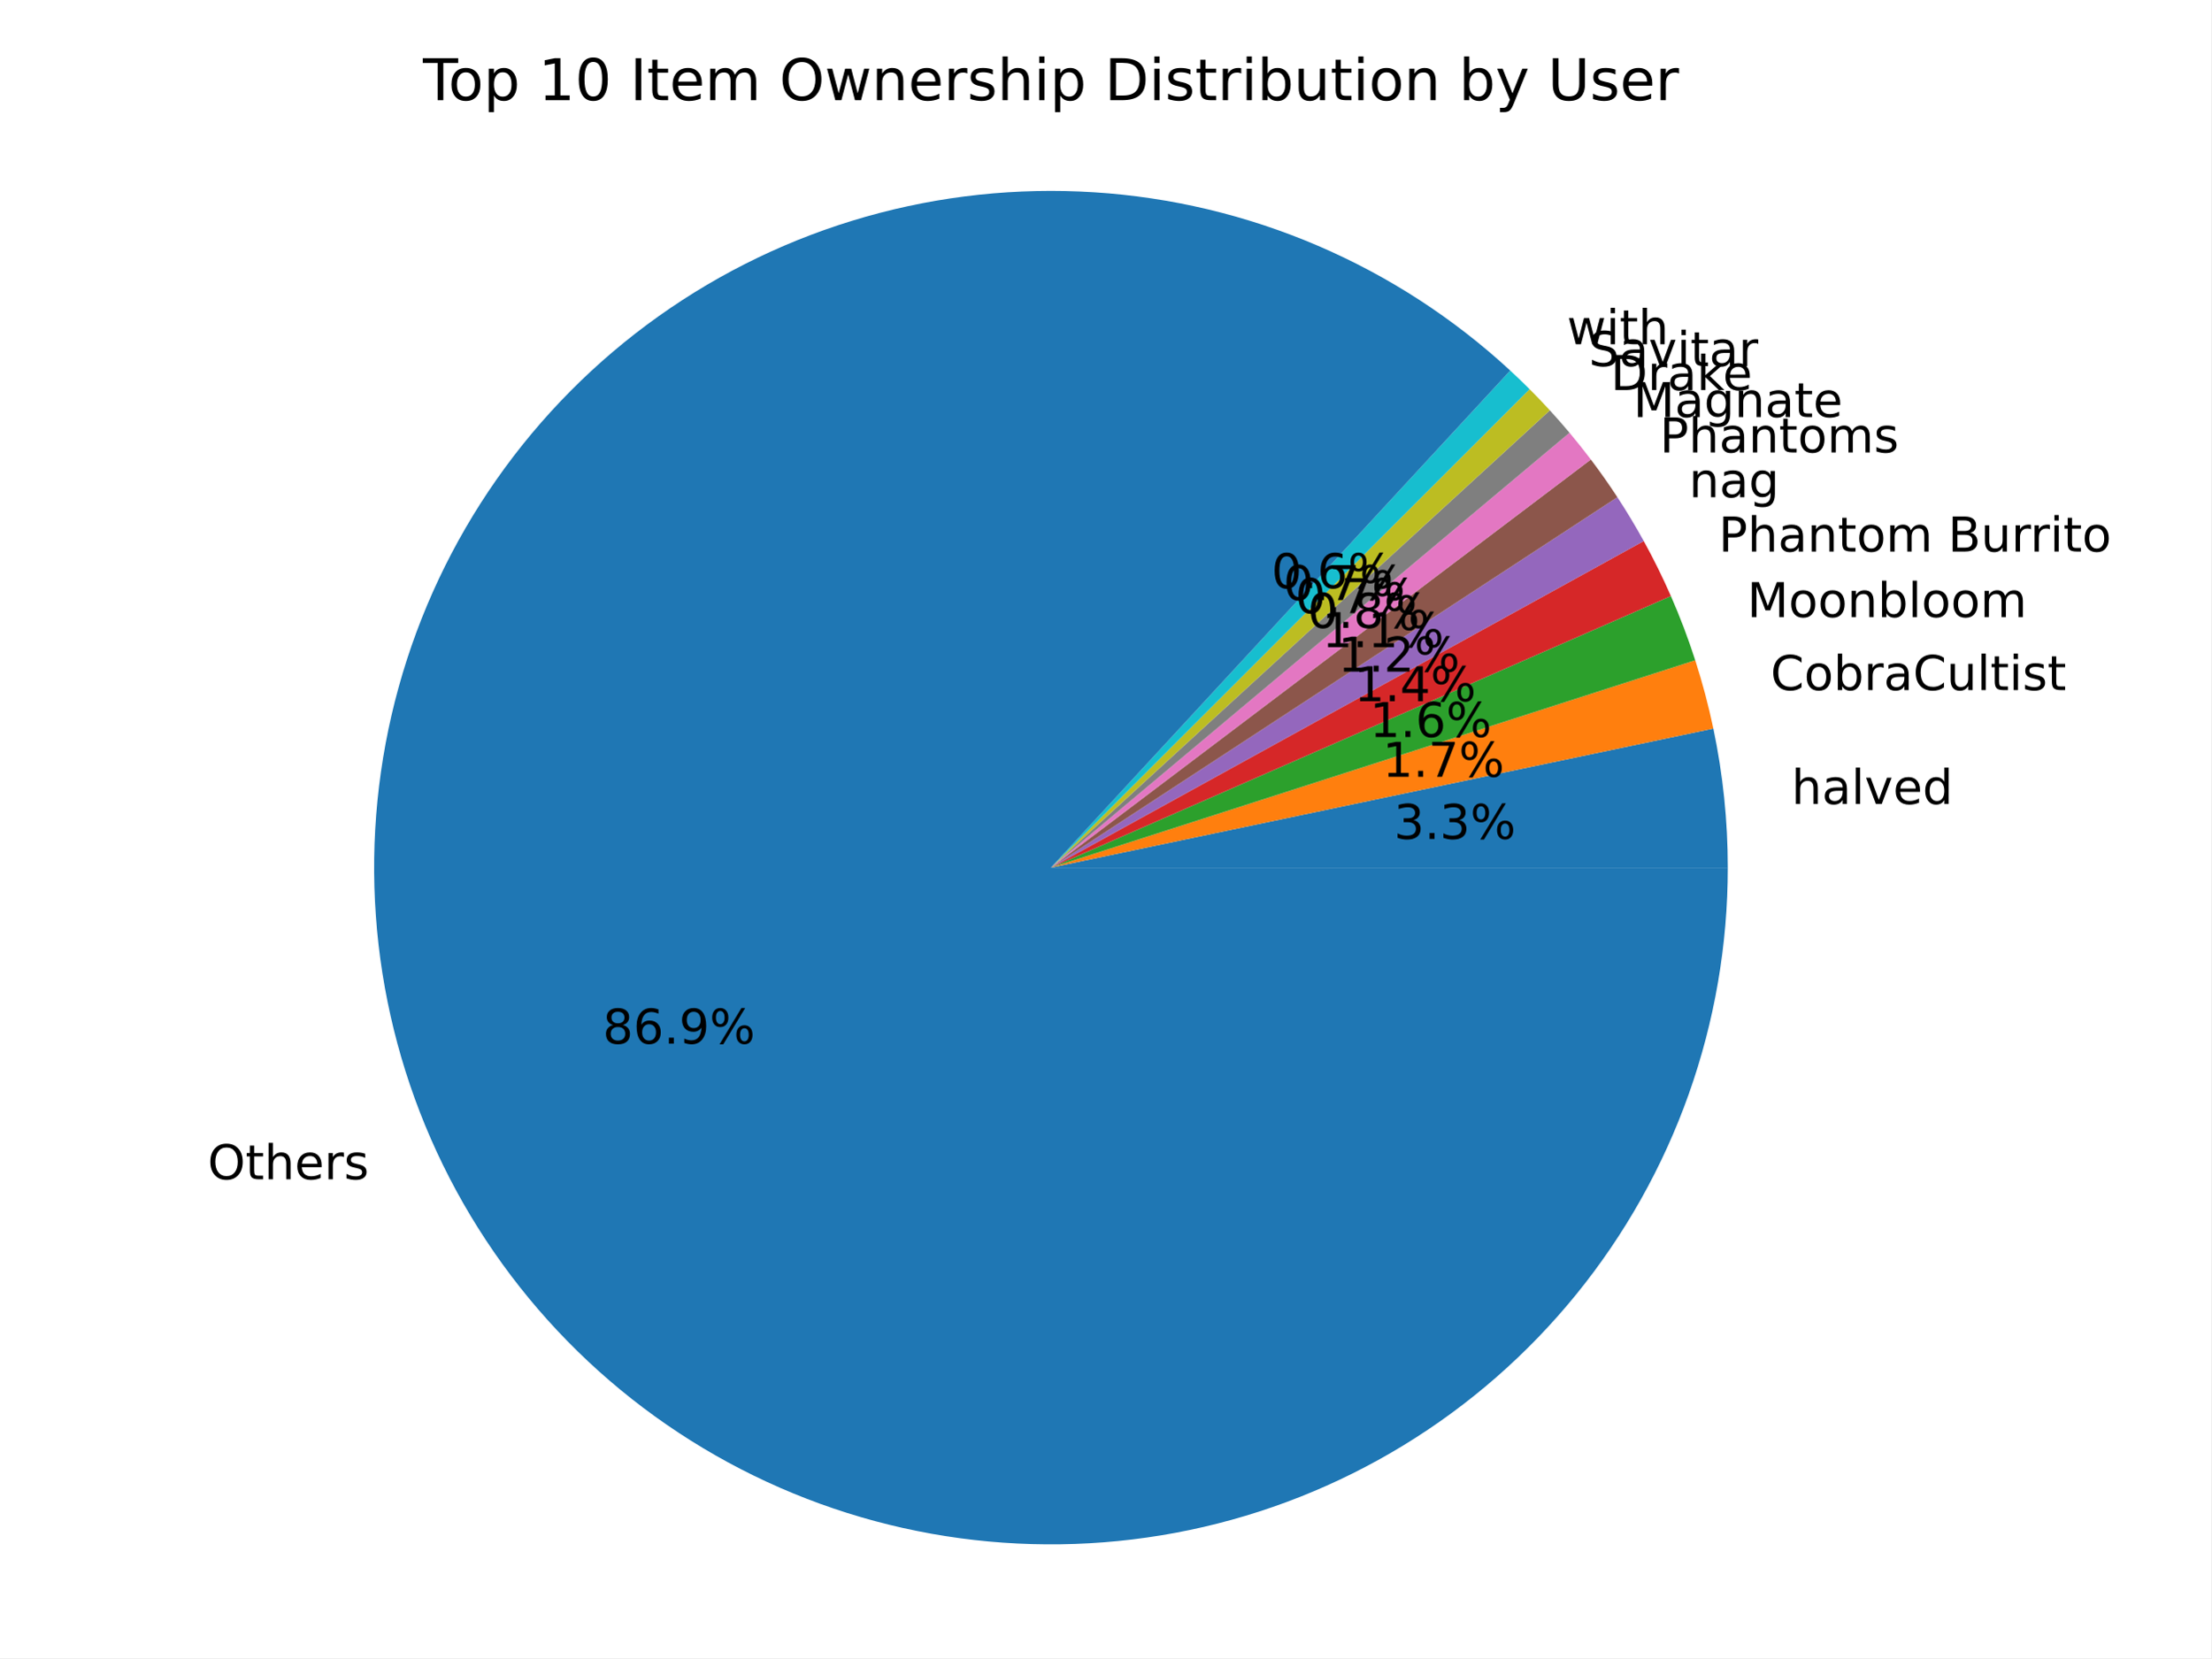
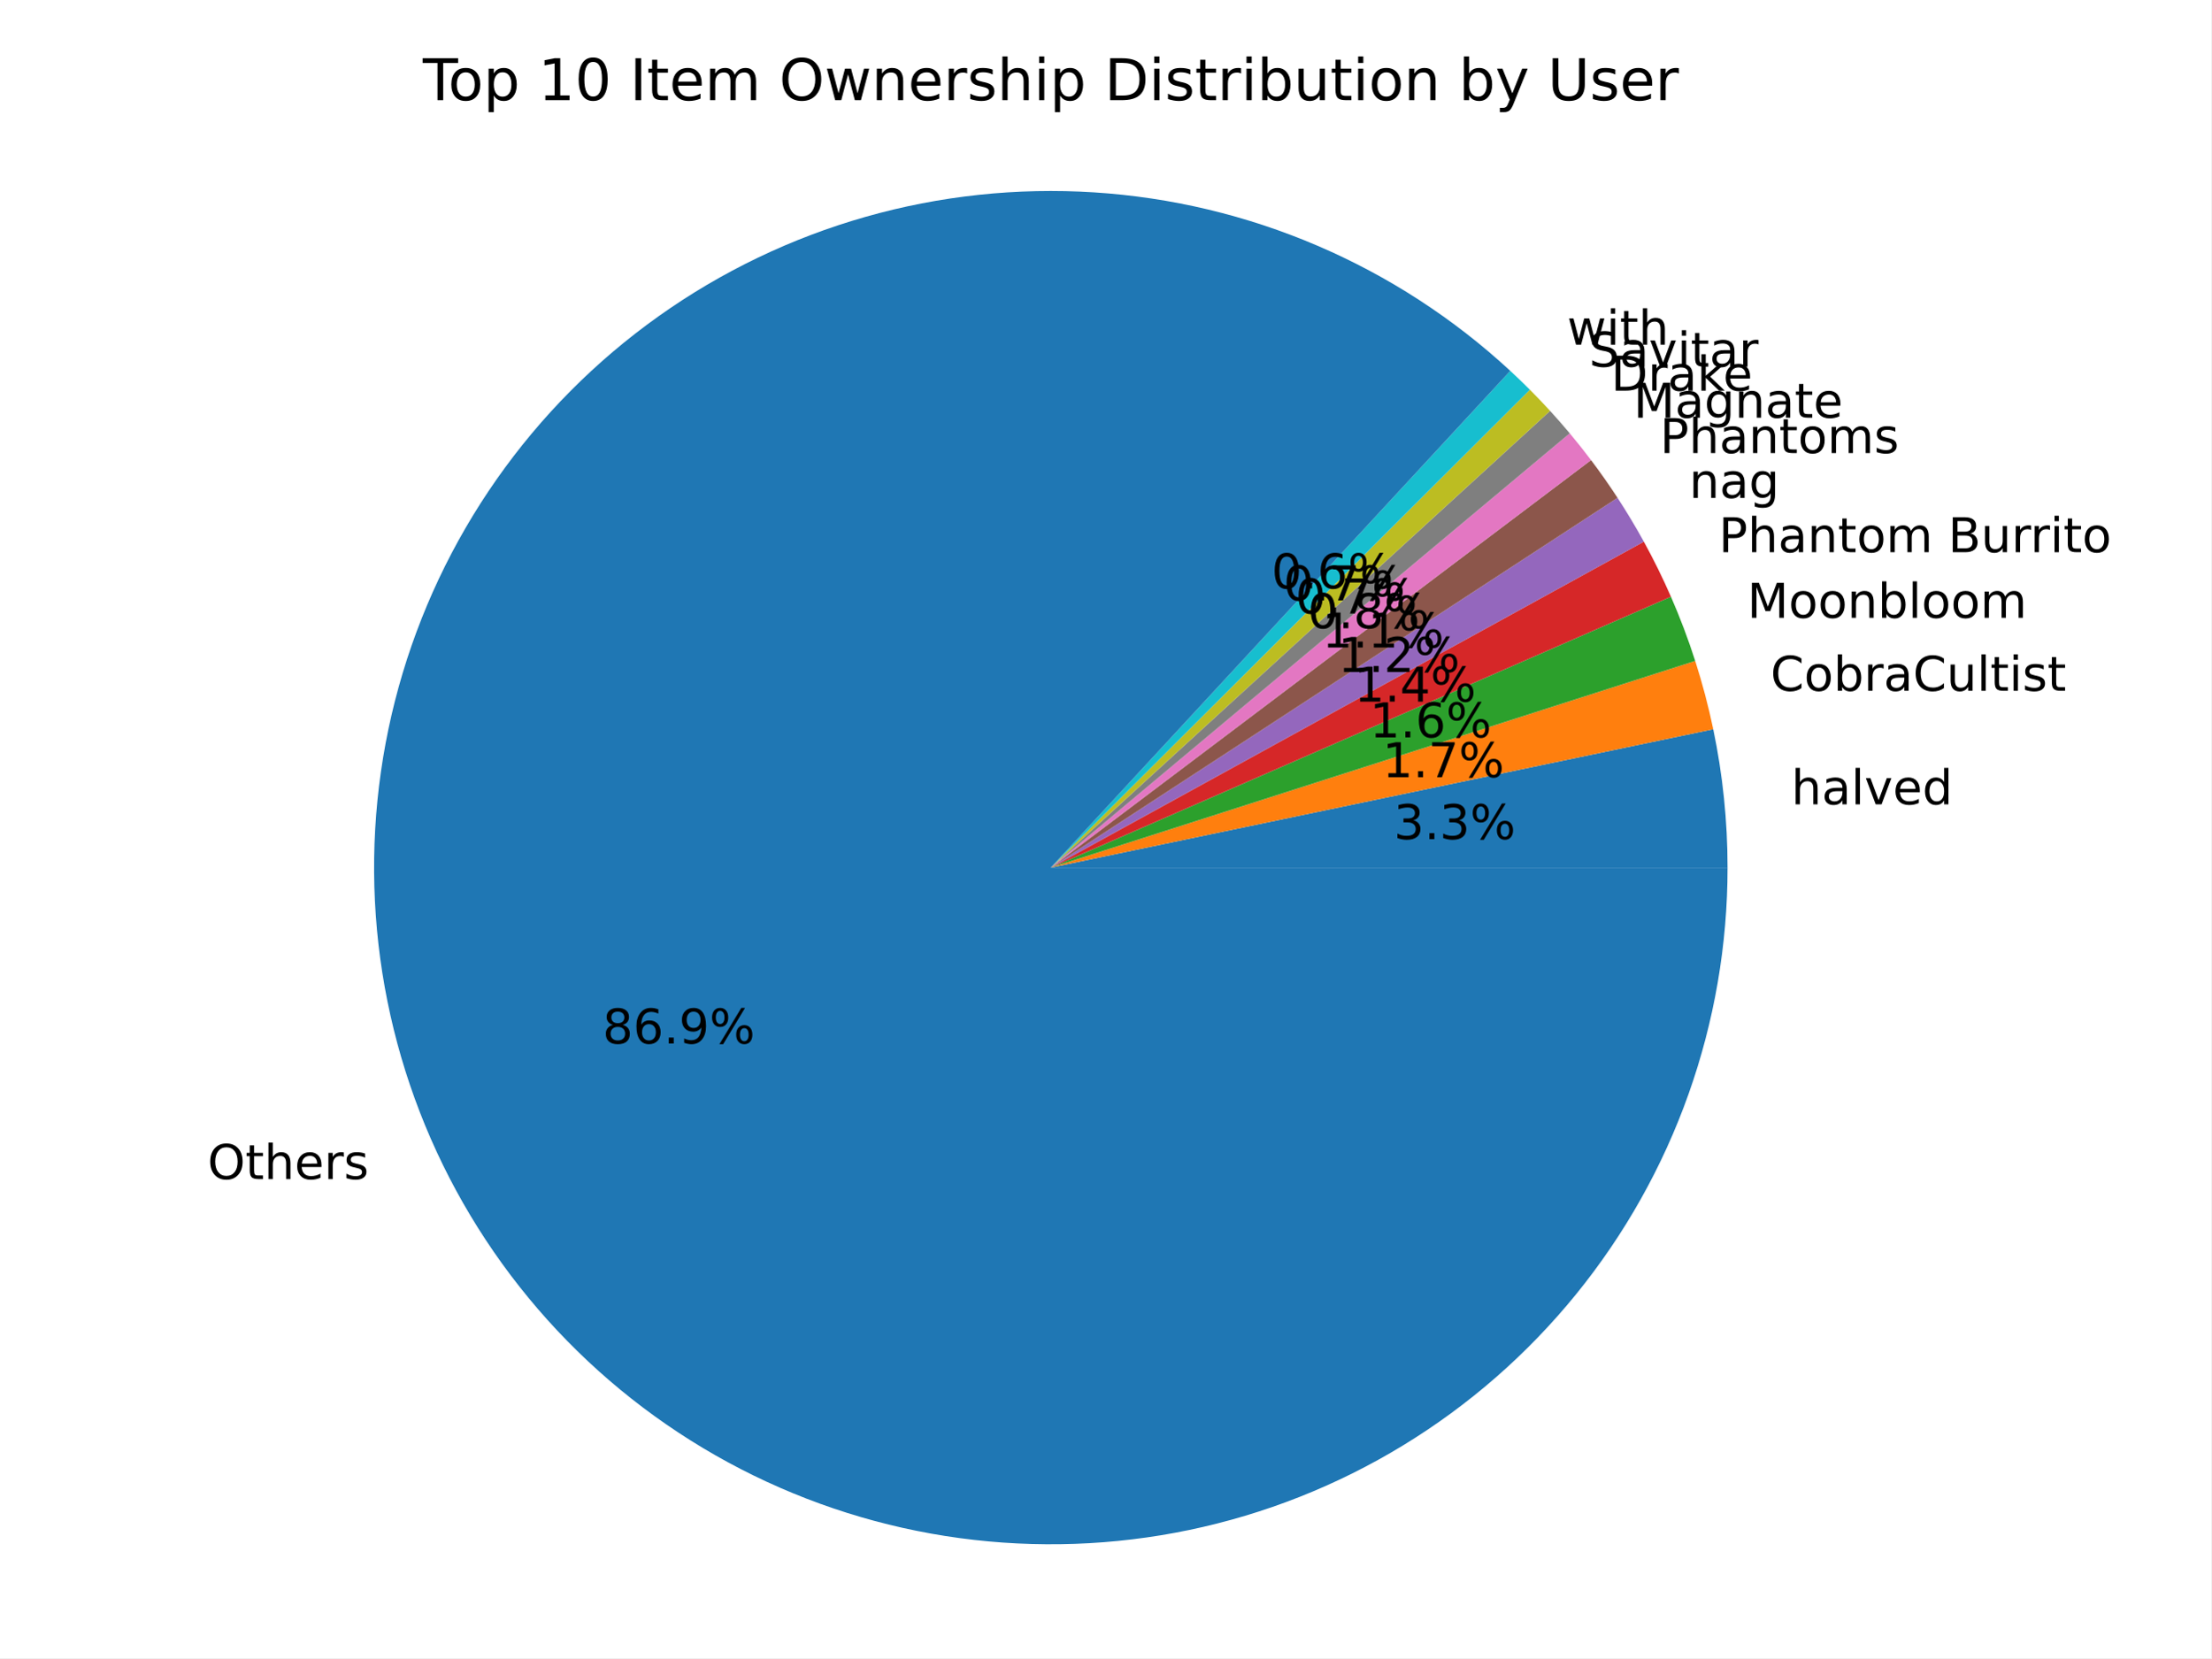
<svg xmlns="http://www.w3.org/2000/svg" xmlns:xlink="http://www.w3.org/1999/xlink" width="460.8pt" height="345.6pt" viewBox="0 0 460.8 345.6" version="1.1">
  <defs>
    <style type="text/css">*{stroke-linejoin: round; stroke-linecap: butt}</style>
  </defs>
  <g id="figure_1">
    <g id="patch_1">
      <path d="M 0 345.6  L 460.8 345.6  L 460.8 0  L 0 0  z " style="fill: #ffffff" />
    </g>
    <g id="axes_1">
      <g id="patch_2">
-         <path d="M 360.077 180.84  C 360.077 175.973 359.826 171.11 359.323 166.269  C 358.82 161.428 358.067 156.617 357.067 151.854  L 219.023 180.84  z " style="fill: #1f77b4" />
+         <path d="M 360.029 180.84  C 360.029 175.997 359.78 171.157 359.282 166.34  C 358.784 161.522 358.038 156.734 357.047 151.993  L 218.994 180.84  z " style="fill: #1f77b4" />
      </g>
      <g id="patch_3">
-         <path d="M 357.067 151.854  C 356.562 149.45 355.995 147.06 355.365 144.686  C 354.736 142.312 354.045 139.955 353.292 137.617  L 219.023 180.84  z " style="fill: #ff7f0e" />
+         <path d="M 357.047 151.993  C 356.545 149.589 355.98 147.199 355.353 144.825  C 354.726 142.451 354.037 140.093 353.287 137.755  L 218.994 180.84  z " style="fill: #ff7f0e" />
      </g>
      <g id="patch_4">
-         <path d="M 353.292 137.617  C 352.561 135.345 351.772 133.092 350.926 130.86  C 350.08 128.628 349.178 126.418 348.22 124.232  L 219.023 180.84  z " style="fill: #2ca02c" />
+         <path d="M 353.287 137.755  C 352.558 135.482 351.771 133.229 350.928 130.996  C 350.084 128.764 349.184 126.553 348.229 124.366  L 218.994 180.84  z " style="fill: #2ca02c" />
      </g>
      <g id="patch_5">
-         <path d="M 348.22 124.232  C 347.364 122.278 346.464 120.344 345.52 118.431  C 344.576 116.518 343.589 114.626 342.559 112.758  L 219.023 180.84  z " style="fill: #d62728" />
+         <path d="M 348.229 124.366  C 347.375 122.412 346.476 120.477 345.535 118.563  C 344.593 116.65 343.608 114.758 342.58 112.889  L 218.994 180.84  z " style="fill: #d62728" />
      </g>
      <g id="patch_6">
-         <path d="M 342.559 112.758  C 341.702 111.203 340.816 109.664 339.901 108.142  C 338.986 106.621 338.042 105.116 337.07 103.63  L 219.023 180.84  z " style="fill: #9467bd" />
+         <path d="M 342.58 112.889  C 341.725 111.333 340.84 109.793 339.926 108.271  C 339.013 106.749 338.071 105.244 337.1 103.757  L 218.994 180.84  z " style="fill: #9467bd" />
      </g>
      <g id="patch_7">
-         <path d="M 337.07 103.63  C 336.192 102.289 335.292 100.963 334.37 99.652  C 333.447 98.342 332.503 97.047 331.536 95.768  L 219.023 180.84  z " style="fill: #8c564b" />
+         <path d="M 337.1 103.757  C 336.224 102.415 335.326 101.088 334.405 99.777  C 333.484 98.465 332.54 97.17 331.575 95.891  L 218.994 180.84  z " style="fill: #8c564b" />
      </g>
      <g id="patch_8">
-         <path d="M 331.536 95.768  C 330.82 94.821 330.092 93.883 329.352 92.954  C 328.612 92.025 327.86 91.105 327.097 90.196  L 219.023 180.84  z " style="fill: #e377c2" />
+         <path d="M 331.575 95.891  C 330.86 94.943 330.133 94.004 329.394 93.074  C 328.655 92.145 327.904 91.225 327.142 90.314  L 218.994 180.84  z " style="fill: #e377c2" />
      </g>
      <g id="patch_9">
-         <path d="M 327.097 90.196  C 326.43 89.4 325.754 88.613 325.07 87.833  C 324.386 87.052 323.693 86.28 322.992 85.515  L 219.023 180.84  z " style="fill: #7f7f7f" />
+         <path d="M 327.142 90.314  C 326.476 89.519 325.801 88.73 325.118 87.95  C 324.434 87.169 323.742 86.396 323.042 85.63  L 218.994 180.84  z " style="fill: #7f7f7f" />
      </g>
      <g id="patch_10">
-         <path d="M 322.992 85.515  C 322.306 84.767 321.612 84.027 320.911 83.294  C 320.209 82.561 319.499 81.835 318.782 81.118  L 219.023 180.84  z " style="fill: #bcbd22" />
+         <path d="M 323.042 85.63  C 322.357 84.882 321.664 84.141 320.963 83.407  C 320.262 82.674 319.554 81.948 318.837 81.23  L 218.994 180.84  z " style="fill: #bcbd22" />
      </g>
      <g id="patch_11">
-         <path d="M 318.782 81.118  C 318.122 80.457 317.455 79.803 316.782 79.156  C 316.108 78.509 315.429 77.868 314.743 77.234  L 219.023 180.84  z " style="fill: #17becf" />
+         <path d="M 318.837 81.23  C 318.169 80.56 317.495 79.898 316.814 79.242  C 316.133 78.586 315.445 77.938 314.751 77.296  L 218.994 180.84  z " style="fill: #17becf" />
      </g>
      <g id="patch_12">
-         <path d="M 314.743 77.234  C 302.933 66.324 289.344 57.512 274.564 51.181  C 259.785 44.85 244.031 41.092 227.985 40.071  C 211.938 39.049 195.835 40.779 180.372 45.184  C 164.909 49.59 150.312 56.608 137.214 65.933  C 124.116 75.258 112.708 86.755 103.485 99.925  C 94.262 113.095 87.358 127.745 83.072 143.242  C 78.786 158.739 77.182 174.855 78.327 190.893  C 79.473 206.931 83.353 222.655 89.798 237.385  C 96.244 252.115 105.161 265.635 116.163 277.36  C 127.165 289.085 140.092 298.843 154.382 306.211  C 168.673 313.579 184.119 318.45 200.052 320.613  C 215.984 322.775 232.17 322.198 247.908 318.905  C 263.646 315.613 278.705 309.653 292.435 301.285  C 306.164 292.917 318.362 282.263 328.501 269.784  C 338.639 257.305 346.57 243.183 351.949 228.031  C 357.328 212.879 360.077 196.919 360.077 180.84  L 219.023 180.84  z " style="fill: #1f77b4" />
+         <path d="M 314.751 77.296  C 302.947 66.38 289.363 57.562 274.587 51.224  C 259.811 44.887 244.06 41.122 228.015 40.094  C 211.97 39.066 195.867 40.788 180.403 45.188  C 164.938 49.587 150.34 56.599 137.239 65.919  C 124.138 75.239 112.727 86.731 103.499 99.897  C 94.272 113.063 87.364 127.711 83.073 143.206  C 78.783 158.701 77.174 174.815 78.315 190.853  C 79.457 206.89 83.332 222.615 89.774 237.346  C 96.215 252.076 105.129 265.598 116.128 277.325  C 127.127 289.051 140.051 298.811 154.339 306.182  C 168.628 313.552 184.073 318.426 200.004 320.591  C 215.936 322.755 232.12 322.18 247.858 318.89  C 263.595 315.599 278.655 309.642 292.384 301.275  C 306.114 292.909 318.312 282.256 328.451 269.778  C 338.59 257.3 346.521 243.18 351.9 228.029  C 357.28 212.878 360.029 196.918 360.029 180.84  L 218.994 180.84  z " style="fill: #1f77b4" />
      </g>
      <g id="matplotlib.axis_1" />
      <g id="matplotlib.axis_2" />
      <g id="text_1">
-         <g transform="translate(373.3528 167.5712) scale(0.1 -0.1)">
+         <g transform="translate(373.3105 167.6491) scale(0.1 -0.1)">
          <defs>
            <path id="DejaVuSans-68" d="M 3513 2113  L 3513 0  L 2938 0  L 2938 2094  Q 2938 2591 2744 2837  Q 2550 3084 2163 3084  Q 1697 3084 1428 2787  Q 1159 2491 1159 1978  L 1159 0  L 581 0  L 581 4863  L 1159 4863  L 1159 2956  Q 1366 3272 1645 3428  Q 1925 3584 2291 3584  Q 2894 3584 3203 3211  Q 3513 2838 3513 2113  z " transform="scale(0.015625)" />
            <path id="DejaVuSans-61" d="M 2194 1759  Q 1497 1759 1228 1600  Q 959 1441 959 1056  Q 959 750 1161 570  Q 1363 391 1709 391  Q 2188 391 2477 730  Q 2766 1069 2766 1631  L 2766 1759  L 2194 1759  z M 3341 1997  L 3341 0  L 2766 0  L 2766 531  Q 2569 213 2275 61  Q 1981 -91 1556 -91  Q 1019 -91 701 211  Q 384 513 384 1019  Q 384 1609 779 1909  Q 1175 2209 1959 2209  L 2766 2209  L 2766 2266  Q 2766 2663 2505 2880  Q 2244 3097 1772 3097  Q 1472 3097 1187 3025  Q 903 2953 641 2809  L 641 3341  Q 956 3463 1253 3523  Q 1550 3584 1831 3584  Q 2591 3584 2966 3190  Q 3341 2797 3341 1997  z " transform="scale(0.015625)" />
            <path id="DejaVuSans-6c" d="M 603 4863  L 1178 4863  L 1178 0  L 603 0  L 603 4863  z " transform="scale(0.015625)" />
            <path id="DejaVuSans-76" d="M 191 3500  L 800 3500  L 1894 563  L 2988 3500  L 3597 3500  L 2284 0  L 1503 0  L 191 3500  z " transform="scale(0.015625)" />
            <path id="DejaVuSans-65" d="M 3597 1894  L 3597 1613  L 953 1613  Q 991 1019 1311 708  Q 1631 397 2203 397  Q 2534 397 2845 478  Q 3156 559 3463 722  L 3463 178  Q 3153 47 2828 -22  Q 2503 -91 2169 -91  Q 1331 -91 842 396  Q 353 884 353 1716  Q 353 2575 817 3079  Q 1281 3584 2069 3584  Q 2775 3584 3186 3129  Q 3597 2675 3597 1894  z M 3022 2063  Q 3016 2534 2758 2815  Q 2500 3097 2075 3097  Q 1594 3097 1305 2825  Q 1016 2553 972 2059  L 3022 2063  z " transform="scale(0.015625)" />
            <path id="DejaVuSans-64" d="M 2906 2969  L 2906 4863  L 3481 4863  L 3481 0  L 2906 0  L 2906 525  Q 2725 213 2448 61  Q 2172 -91 1784 -91  Q 1150 -91 751 415  Q 353 922 353 1747  Q 353 2572 751 3078  Q 1150 3584 1784 3584  Q 2172 3584 2448 3432  Q 2725 3281 2906 2969  z M 947 1747  Q 947 1113 1208 752  Q 1469 391 1925 391  Q 2381 391 2643 752  Q 2906 1113 2906 1747  Q 2906 2381 2643 2742  Q 2381 3103 1925 3103  Q 1469 3103 1208 2742  Q 947 2381 947 1747  z " transform="scale(0.015625)" />
          </defs>
          <use xlink:href="#DejaVuSans-68" />
          <use xlink:href="#DejaVuSans-61" x="63.379" />
          <use xlink:href="#DejaVuSans-6c" x="124.658" />
          <use xlink:href="#DejaVuSans-76" x="152.441" />
          <use xlink:href="#DejaVuSans-65" x="211.621" />
          <use xlink:href="#DejaVuSans-64" x="273.145" />
        </g>
      </g>
      <g id="text_2">
-         <g transform="translate(290.5006 174.8568) scale(0.1 -0.1)">
+         <g transform="translate(290.4644 174.8993) scale(0.1 -0.1)">
          <defs>
            <path id="DejaVuSans-33" d="M 2597 2516  Q 3050 2419 3304 2112  Q 3559 1806 3559 1356  Q 3559 666 3084 287  Q 2609 -91 1734 -91  Q 1441 -91 1130 -33  Q 819 25 488 141  L 488 750  Q 750 597 1062 519  Q 1375 441 1716 441  Q 2309 441 2620 675  Q 2931 909 2931 1356  Q 2931 1769 2642 2001  Q 2353 2234 1838 2234  L 1294 2234  L 1294 2753  L 1863 2753  Q 2328 2753 2575 2939  Q 2822 3125 2822 3475  Q 2822 3834 2567 4026  Q 2313 4219 1838 4219  Q 1578 4219 1281 4162  Q 984 4106 628 3988  L 628 4550  Q 988 4650 1302 4700  Q 1616 4750 1894 4750  Q 2613 4750 3031 4423  Q 3450 4097 3450 3541  Q 3450 3153 3228 2886  Q 3006 2619 2597 2516  z " transform="scale(0.015625)" />
            <path id="DejaVuSans-2e" d="M 684 794  L 1344 794  L 1344 0  L 684 0  L 684 794  z " transform="scale(0.015625)" />
            <path id="DejaVuSans-25" d="M 4653 2053  Q 4381 2053 4226 1822  Q 4072 1591 4072 1178  Q 4072 772 4226 539  Q 4381 306 4653 306  Q 4919 306 5073 539  Q 5228 772 5228 1178  Q 5228 1588 5073 1820  Q 4919 2053 4653 2053  z M 4653 2450  Q 5147 2450 5437 2106  Q 5728 1763 5728 1178  Q 5728 594 5436 251  Q 5144 -91 4653 -91  Q 4153 -91 3862 251  Q 3572 594 3572 1178  Q 3572 1766 3864 2108  Q 4156 2450 4653 2450  z M 1428 4353  Q 1159 4353 1004 4120  Q 850 3888 850 3481  Q 850 3069 1003 2837  Q 1156 2606 1428 2606  Q 1700 2606 1854 2837  Q 2009 3069 2009 3481  Q 2009 3884 1853 4118  Q 1697 4353 1428 4353  z M 4250 4750  L 4750 4750  L 1831 -91  L 1331 -91  L 4250 4750  z M 1428 4750  Q 1922 4750 2215 4408  Q 2509 4066 2509 3481  Q 2509 2891 2217 2550  Q 1925 2209 1428 2209  Q 931 2209 642 2551  Q 353 2894 353 3481  Q 353 4063 643 4406  Q 934 4750 1428 4750  z " transform="scale(0.015625)" />
          </defs>
          <use xlink:href="#DejaVuSans-33" />
          <use xlink:href="#DejaVuSans-2e" x="63.623" />
          <use xlink:href="#DejaVuSans-33" x="95.41" />
          <use xlink:href="#DejaVuSans-25" x="159.033" />
        </g>
      </g>
      <g id="text_3">
-         <g transform="translate(368.9997 143.8302) scale(0.1 -0.1)">
+         <g transform="translate(368.989 143.9828) scale(0.1 -0.1)">
          <defs>
            <path id="DejaVuSans-43" d="M 4122 4306  L 4122 3641  Q 3803 3938 3442 4084  Q 3081 4231 2675 4231  Q 1875 4231 1450 3742  Q 1025 3253 1025 2328  Q 1025 1406 1450 917  Q 1875 428 2675 428  Q 3081 428 3442 575  Q 3803 722 4122 1019  L 4122 359  Q 3791 134 3420 21  Q 3050 -91 2638 -91  Q 1578 -91 968 557  Q 359 1206 359 2328  Q 359 3453 968 4101  Q 1578 4750 2638 4750  Q 3056 4750 3426 4639  Q 3797 4528 4122 4306  z " transform="scale(0.015625)" />
            <path id="DejaVuSans-6f" d="M 1959 3097  Q 1497 3097 1228 2736  Q 959 2375 959 1747  Q 959 1119 1226 758  Q 1494 397 1959 397  Q 2419 397 2687 759  Q 2956 1122 2956 1747  Q 2956 2369 2687 2733  Q 2419 3097 1959 3097  z M 1959 3584  Q 2709 3584 3137 3096  Q 3566 2609 3566 1747  Q 3566 888 3137 398  Q 2709 -91 1959 -91  Q 1206 -91 779 398  Q 353 888 353 1747  Q 353 2609 779 3096  Q 1206 3584 1959 3584  z " transform="scale(0.015625)" />
            <path id="DejaVuSans-62" d="M 3116 1747  Q 3116 2381 2855 2742  Q 2594 3103 2138 3103  Q 1681 3103 1420 2742  Q 1159 2381 1159 1747  Q 1159 1113 1420 752  Q 1681 391 2138 391  Q 2594 391 2855 752  Q 3116 1113 3116 1747  z M 1159 2969  Q 1341 3281 1617 3432  Q 1894 3584 2278 3584  Q 2916 3584 3314 3078  Q 3713 2572 3713 1747  Q 3713 922 3314 415  Q 2916 -91 2278 -91  Q 1894 -91 1617 61  Q 1341 213 1159 525  L 1159 0  L 581 0  L 581 4863  L 1159 4863  L 1159 2969  z " transform="scale(0.015625)" />
            <path id="DejaVuSans-72" d="M 2631 2963  Q 2534 3019 2420 3045  Q 2306 3072 2169 3072  Q 1681 3072 1420 2755  Q 1159 2438 1159 1844  L 1159 0  L 581 0  L 581 3500  L 1159 3500  L 1159 2956  Q 1341 3275 1631 3429  Q 1922 3584 2338 3584  Q 2397 3584 2469 3576  Q 2541 3569 2628 3553  L 2631 2963  z " transform="scale(0.015625)" />
            <path id="DejaVuSans-75" d="M 544 1381  L 544 3500  L 1119 3500  L 1119 1403  Q 1119 906 1312 657  Q 1506 409 1894 409  Q 2359 409 2629 706  Q 2900 1003 2900 1516  L 2900 3500  L 3475 3500  L 3475 0  L 2900 0  L 2900 538  Q 2691 219 2414 64  Q 2138 -91 1772 -91  Q 1169 -91 856 284  Q 544 659 544 1381  z M 1991 3584  L 1991 3584  z " transform="scale(0.015625)" />
            <path id="DejaVuSans-74" d="M 1172 4494  L 1172 3500  L 2356 3500  L 2356 3053  L 1172 3053  L 1172 1153  Q 1172 725 1289 603  Q 1406 481 1766 481  L 2356 481  L 2356 0  L 1766 0  Q 1100 0 847 248  Q 594 497 594 1153  L 594 3053  L 172 3053  L 172 3500  L 594 3500  L 594 4494  L 1172 4494  z " transform="scale(0.015625)" />
            <path id="DejaVuSans-69" d="M 603 3500  L 1178 3500  L 1178 0  L 603 0  L 603 3500  z M 603 4863  L 1178 4863  L 1178 4134  L 603 4134  L 603 4863  z " transform="scale(0.015625)" />
            <path id="DejaVuSans-73" d="M 2834 3397  L 2834 2853  Q 2591 2978 2328 3040  Q 2066 3103 1784 3103  Q 1356 3103 1142 2972  Q 928 2841 928 2578  Q 928 2378 1081 2264  Q 1234 2150 1697 2047  L 1894 2003  Q 2506 1872 2764 1633  Q 3022 1394 3022 966  Q 3022 478 2636 193  Q 2250 -91 1575 -91  Q 1294 -91 989 -36  Q 684 19 347 128  L 347 722  Q 666 556 975 473  Q 1284 391 1588 391  Q 1994 391 2212 530  Q 2431 669 2431 922  Q 2431 1156 2273 1281  Q 2116 1406 1581 1522  L 1381 1569  Q 847 1681 609 1914  Q 372 2147 372 2553  Q 372 3047 722 3315  Q 1072 3584 1716 3584  Q 2034 3584 2315 3537  Q 2597 3491 2834 3397  z " transform="scale(0.015625)" />
          </defs>
          <use xlink:href="#DejaVuSans-43" />
          <use xlink:href="#DejaVuSans-6f" x="69.824" />
          <use xlink:href="#DejaVuSans-62" x="131.006" />
          <use xlink:href="#DejaVuSans-72" x="194.482" />
          <use xlink:href="#DejaVuSans-61" x="235.596" />
          <use xlink:href="#DejaVuSans-43" x="296.875" />
          <use xlink:href="#DejaVuSans-75" x="366.699" />
          <use xlink:href="#DejaVuSans-6c" x="430.078" />
          <use xlink:href="#DejaVuSans-74" x="457.861" />
          <use xlink:href="#DejaVuSans-69" x="497.07" />
          <use xlink:href="#DejaVuSans-73" x="524.854" />
          <use xlink:href="#DejaVuSans-74" x="576.953" />
        </g>
      </g>
      <g id="text_4">
-         <g transform="translate(288.1262 161.9071) scale(0.1 -0.1)">
+         <g transform="translate(288.1072 161.9903) scale(0.1 -0.1)">
          <defs>
            <path id="DejaVuSans-31" d="M 794 531  L 1825 531  L 1825 4091  L 703 3866  L 703 4441  L 1819 4666  L 2450 4666  L 2450 531  L 3481 531  L 3481 0  L 794 0  L 794 531  z " transform="scale(0.015625)" />
            <path id="DejaVuSans-37" d="M 525 4666  L 3525 4666  L 3525 4397  L 1831 0  L 1172 0  L 2766 4134  L 525 4134  L 525 4666  z " transform="scale(0.015625)" />
          </defs>
          <use xlink:href="#DejaVuSans-31" />
          <use xlink:href="#DejaVuSans-2e" x="63.623" />
          <use xlink:href="#DejaVuSans-37" x="95.41" />
          <use xlink:href="#DejaVuSans-25" x="159.033" />
        </g>
      </g>
      <g id="text_5">
-         <g transform="translate(364.1161 128.6214) scale(0.1 -0.1)">
+         <g transform="translate(364.121 128.7713) scale(0.1 -0.1)">
          <defs>
            <path id="DejaVuSans-4d" d="M 628 4666  L 1569 4666  L 2759 1491  L 3956 4666  L 4897 4666  L 4897 0  L 4281 0  L 4281 4097  L 3078 897  L 2444 897  L 1241 4097  L 1241 0  L 628 0  L 628 4666  z " transform="scale(0.015625)" />
            <path id="DejaVuSans-6e" d="M 3513 2113  L 3513 0  L 2938 0  L 2938 2094  Q 2938 2591 2744 2837  Q 2550 3084 2163 3084  Q 1697 3084 1428 2787  Q 1159 2491 1159 1978  L 1159 0  L 581 0  L 581 3500  L 1159 3500  L 1159 2956  Q 1366 3272 1645 3428  Q 1925 3584 2291 3584  Q 2894 3584 3203 3211  Q 3513 2838 3513 2113  z " transform="scale(0.015625)" />
            <path id="DejaVuSans-6d" d="M 3328 2828  Q 3544 3216 3844 3400  Q 4144 3584 4550 3584  Q 5097 3584 5394 3201  Q 5691 2819 5691 2113  L 5691 0  L 5113 0  L 5113 2094  Q 5113 2597 4934 2840  Q 4756 3084 4391 3084  Q 3944 3084 3684 2787  Q 3425 2491 3425 1978  L 3425 0  L 2847 0  L 2847 2094  Q 2847 2600 2669 2842  Q 2491 3084 2119 3084  Q 1678 3084 1418 2786  Q 1159 2488 1159 1978  L 1159 0  L 581 0  L 581 3500  L 1159 3500  L 1159 2956  Q 1356 3278 1631 3431  Q 1906 3584 2284 3584  Q 2666 3584 2933 3390  Q 3200 3197 3328 2828  z " transform="scale(0.015625)" />
          </defs>
          <use xlink:href="#DejaVuSans-4d" />
          <use xlink:href="#DejaVuSans-6f" x="86.279" />
          <use xlink:href="#DejaVuSans-6f" x="147.461" />
          <use xlink:href="#DejaVuSans-6e" x="208.643" />
          <use xlink:href="#DejaVuSans-62" x="272.021" />
          <use xlink:href="#DejaVuSans-6c" x="335.498" />
          <use xlink:href="#DejaVuSans-6f" x="363.281" />
          <use xlink:href="#DejaVuSans-6f" x="424.463" />
          <use xlink:href="#DejaVuSans-6d" x="485.645" />
        </g>
      </g>
      <g id="text_6">
-         <g transform="translate(285.4624 153.6114) scale(0.1 -0.1)">
+         <g transform="translate(285.452 153.6932) scale(0.1 -0.1)">
          <defs>
            <path id="DejaVuSans-36" d="M 2113 2584  Q 1688 2584 1439 2293  Q 1191 2003 1191 1497  Q 1191 994 1439 701  Q 1688 409 2113 409  Q 2538 409 2786 701  Q 3034 994 3034 1497  Q 3034 2003 2786 2293  Q 2538 2584 2113 2584  z M 3366 4563  L 3366 3988  Q 3128 4100 2886 4159  Q 2644 4219 2406 4219  Q 1781 4219 1451 3797  Q 1122 3375 1075 2522  Q 1259 2794 1537 2939  Q 1816 3084 2150 3084  Q 2853 3084 3261 2657  Q 3669 2231 3669 1497  Q 3669 778 3244 343  Q 2819 -91 2113 -91  Q 1303 -91 875 529  Q 447 1150 447 2328  Q 447 3434 972 4092  Q 1497 4750 2381 4750  Q 2619 4750 2861 4703  Q 3103 4656 3366 4563  z " transform="scale(0.015625)" />
          </defs>
          <use xlink:href="#DejaVuSans-31" />
          <use xlink:href="#DejaVuSans-2e" x="63.623" />
          <use xlink:href="#DejaVuSans-36" x="95.41" />
          <use xlink:href="#DejaVuSans-25" x="159.033" />
        </g>
      </g>
      <g id="text_7">
-         <g transform="translate(358.1694 114.9491) scale(0.1 -0.1)">
+         <g transform="translate(358.1886 115.0951) scale(0.1 -0.1)">
          <defs>
            <path id="DejaVuSans-50" d="M 1259 4147  L 1259 2394  L 2053 2394  Q 2494 2394 2734 2622  Q 2975 2850 2975 3272  Q 2975 3691 2734 3919  Q 2494 4147 2053 4147  L 1259 4147  z M 628 4666  L 2053 4666  Q 2838 4666 3239 4311  Q 3641 3956 3641 3272  Q 3641 2581 3239 2228  Q 2838 1875 2053 1875  L 1259 1875  L 1259 0  L 628 0  L 628 4666  z " transform="scale(0.015625)" />
            <path id="DejaVuSans-20" transform="scale(0.015625)" />
            <path id="DejaVuSans-42" d="M 1259 2228  L 1259 519  L 2272 519  Q 2781 519 3026 730  Q 3272 941 3272 1375  Q 3272 1813 3026 2020  Q 2781 2228 2272 2228  L 1259 2228  z M 1259 4147  L 1259 2741  L 2194 2741  Q 2656 2741 2882 2914  Q 3109 3088 3109 3444  Q 3109 3797 2882 3972  Q 2656 4147 2194 4147  L 1259 4147  z M 628 4666  L 2241 4666  Q 2963 4666 3353 4366  Q 3744 4066 3744 3513  Q 3744 3084 3544 2831  Q 3344 2578 2956 2516  Q 3422 2416 3680 2098  Q 3938 1781 3938 1306  Q 3938 681 3513 340  Q 3088 0 2303 0  L 628 0  L 628 4666  z " transform="scale(0.015625)" />
          </defs>
          <use xlink:href="#DejaVuSans-50" />
          <use xlink:href="#DejaVuSans-68" x="60.303" />
          <use xlink:href="#DejaVuSans-61" x="123.682" />
          <use xlink:href="#DejaVuSans-6e" x="184.961" />
          <use xlink:href="#DejaVuSans-74" x="248.34" />
          <use xlink:href="#DejaVuSans-6f" x="287.549" />
          <use xlink:href="#DejaVuSans-6d" x="348.73" />
          <use xlink:href="#DejaVuSans-20" x="446.143" />
          <use xlink:href="#DejaVuSans-42" x="477.93" />
          <use xlink:href="#DejaVuSans-75" x="546.533" />
          <use xlink:href="#DejaVuSans-72" x="609.912" />
          <use xlink:href="#DejaVuSans-72" x="649.275" />
          <use xlink:href="#DejaVuSans-69" x="690.389" />
          <use xlink:href="#DejaVuSans-74" x="718.172" />
          <use xlink:href="#DejaVuSans-6f" x="757.381" />
        </g>
      </g>
      <g id="text_8">
-         <g transform="translate(282.2188 146.1538) scale(0.1 -0.1)">
+         <g transform="translate(282.2161 146.2334) scale(0.1 -0.1)">
          <defs>
            <path id="DejaVuSans-34" d="M 2419 4116  L 825 1625  L 2419 1625  L 2419 4116  z M 2253 4666  L 3047 4666  L 3047 1625  L 3713 1625  L 3713 1100  L 3047 1100  L 3047 0  L 2419 0  L 2419 1100  L 313 1100  L 313 1709  L 2253 4666  z " transform="scale(0.015625)" />
          </defs>
          <use xlink:href="#DejaVuSans-31" />
          <use xlink:href="#DejaVuSans-2e" x="63.623" />
          <use xlink:href="#DejaVuSans-34" x="95.41" />
          <use xlink:href="#DejaVuSans-25" x="159.033" />
        </g>
      </g>
      <g id="text_9">
-         <g transform="translate(351.9885 103.632) scale(0.1 -0.1)">
+         <g transform="translate(352.0196 103.7735) scale(0.1 -0.1)">
          <defs>
            <path id="DejaVuSans-67" d="M 2906 1791  Q 2906 2416 2648 2759  Q 2391 3103 1925 3103  Q 1463 3103 1205 2759  Q 947 2416 947 1791  Q 947 1169 1205 825  Q 1463 481 1925 481  Q 2391 481 2648 825  Q 2906 1169 2906 1791  z M 3481 434  Q 3481 -459 3084 -895  Q 2688 -1331 1869 -1331  Q 1566 -1331 1297 -1286  Q 1028 -1241 775 -1147  L 775 -588  Q 1028 -725 1275 -790  Q 1522 -856 1778 -856  Q 2344 -856 2625 -561  Q 2906 -266 2906 331  L 2906 616  Q 2728 306 2450 153  Q 2172 0 1784 0  Q 1141 0 747 490  Q 353 981 353 1791  Q 353 2603 747 3093  Q 1141 3584 1784 3584  Q 2172 3584 2450 3431  Q 2728 3278 2906 2969  L 2906 3500  L 3481 3500  L 3481 434  z " transform="scale(0.015625)" />
          </defs>
          <use xlink:href="#DejaVuSans-6e" />
          <use xlink:href="#DejaVuSans-61" x="63.379" />
          <use xlink:href="#DejaVuSans-67" x="124.658" />
        </g>
      </g>
      <g id="text_10">
-         <g transform="translate(278.8473 139.9808) scale(0.1 -0.1)">
+         <g transform="translate(278.8512 140.058) scale(0.1 -0.1)">
          <defs>
            <path id="DejaVuSans-32" d="M 1228 531  L 3431 531  L 3431 0  L 469 0  L 469 531  Q 828 903 1448 1529  Q 2069 2156 2228 2338  Q 2531 2678 2651 2914  Q 2772 3150 2772 3378  Q 2772 3750 2511 3984  Q 2250 4219 1831 4219  Q 1534 4219 1204 4116  Q 875 4013 500 3803  L 500 4441  Q 881 4594 1212 4672  Q 1544 4750 1819 4750  Q 2544 4750 2975 4387  Q 3406 4025 3406 3419  Q 3406 3131 3298 2873  Q 3191 2616 2906 2266  Q 2828 2175 2409 1742  Q 1991 1309 1228 531  z " transform="scale(0.015625)" />
          </defs>
          <use xlink:href="#DejaVuSans-31" />
          <use xlink:href="#DejaVuSans-2e" x="63.623" />
          <use xlink:href="#DejaVuSans-32" x="95.41" />
          <use xlink:href="#DejaVuSans-25" x="159.033" />
        </g>
      </g>
      <g id="text_11">
-         <g transform="translate(345.9046 94.29282) scale(0.1 -0.1)">
+         <g transform="translate(345.9457 94.42968) scale(0.1 -0.1)">
          <use xlink:href="#DejaVuSans-50" />
          <use xlink:href="#DejaVuSans-68" x="60.303" />
          <use xlink:href="#DejaVuSans-61" x="123.682" />
          <use xlink:href="#DejaVuSans-6e" x="184.961" />
          <use xlink:href="#DejaVuSans-74" x="248.34" />
          <use xlink:href="#DejaVuSans-6f" x="287.549" />
          <use xlink:href="#DejaVuSans-6d" x="348.73" />
          <use xlink:href="#DejaVuSans-73" x="446.143" />
        </g>
      </g>
      <g id="text_12">
-         <g transform="translate(275.5288 134.8867) scale(0.1 -0.1)">
+         <g transform="translate(275.5381 134.9614) scale(0.1 -0.1)">
          <use xlink:href="#DejaVuSans-31" />
          <use xlink:href="#DejaVuSans-2e" x="63.623" />
          <use xlink:href="#DejaVuSans-31" x="95.41" />
          <use xlink:href="#DejaVuSans-25" x="159.033" />
        </g>
      </g>
      <g id="text_13">
-         <g transform="translate(340.3844 86.9247) scale(0.1 -0.1)">
+         <g transform="translate(340.4335 87.05717) scale(0.1 -0.1)">
          <use xlink:href="#DejaVuSans-4d" />
          <use xlink:href="#DejaVuSans-61" x="86.279" />
          <use xlink:href="#DejaVuSans-67" x="147.559" />
          <use xlink:href="#DejaVuSans-6e" x="211.035" />
          <use xlink:href="#DejaVuSans-61" x="274.414" />
          <use xlink:href="#DejaVuSans-74" x="335.693" />
          <use xlink:href="#DejaVuSans-65" x="374.902" />
        </g>
      </g>
      <g id="text_14">
-         <g transform="translate(272.5179 130.8677) scale(0.1 -0.1)">
+         <g transform="translate(272.5315 130.94) scale(0.1 -0.1)">
          <defs>
            <path id="DejaVuSans-30" d="M 2034 4250  Q 1547 4250 1301 3770  Q 1056 3291 1056 2328  Q 1056 1369 1301 889  Q 1547 409 2034 409  Q 2525 409 2770 889  Q 3016 1369 3016 2328  Q 3016 3291 2770 3770  Q 2525 4250 2034 4250  z M 2034 4750  Q 2819 4750 3233 4129  Q 3647 3509 3647 2328  Q 3647 1150 3233 529  Q 2819 -91 2034 -91  Q 1250 -91 836 529  Q 422 1150 422 2328  Q 422 3509 836 4129  Q 1250 4750 2034 4750  z " transform="scale(0.015625)" />
            <path id="DejaVuSans-38" d="M 2034 2216  Q 1584 2216 1326 1975  Q 1069 1734 1069 1313  Q 1069 891 1326 650  Q 1584 409 2034 409  Q 2484 409 2743 651  Q 3003 894 3003 1313  Q 3003 1734 2745 1975  Q 2488 2216 2034 2216  z M 1403 2484  Q 997 2584 770 2862  Q 544 3141 544 3541  Q 544 4100 942 4425  Q 1341 4750 2034 4750  Q 2731 4750 3128 4425  Q 3525 4100 3525 3541  Q 3525 3141 3298 2862  Q 3072 2584 2669 2484  Q 3125 2378 3379 2068  Q 3634 1759 3634 1313  Q 3634 634 3220 271  Q 2806 -91 2034 -91  Q 1263 -91 848 271  Q 434 634 434 1313  Q 434 1759 690 2068  Q 947 2378 1403 2484  z M 1172 3481  Q 1172 3119 1398 2916  Q 1625 2713 2034 2713  Q 2441 2713 2670 2916  Q 2900 3119 2900 3481  Q 2900 3844 2670 4047  Q 2441 4250 2034 4250  Q 1625 4250 1398 4047  Q 1172 3844 1172 3481  z " transform="scale(0.015625)" />
          </defs>
          <use xlink:href="#DejaVuSans-30" />
          <use xlink:href="#DejaVuSans-2e" x="63.623" />
          <use xlink:href="#DejaVuSans-38" x="95.41" />
          <use xlink:href="#DejaVuSans-25" x="159.033" />
        </g>
      </g>
      <g id="text_15">
-         <g transform="translate(335.6748 81.29124) scale(0.1 -0.1)">
+         <g transform="translate(335.7301 81.41987) scale(0.1 -0.1)">
          <defs>
            <path id="DejaVuSans-44" d="M 1259 4147  L 1259 519  L 2022 519  Q 2988 519 3436 956  Q 3884 1394 3884 2338  Q 3884 3275 3436 3711  Q 2988 4147 2022 4147  L 1259 4147  z M 628 4666  L 1925 4666  Q 3281 4666 3915 4102  Q 4550 3538 4550 2338  Q 4550 1131 3912 565  Q 3275 0 1925 0  L 628 0  L 628 4666  z " transform="scale(0.015625)" />
            <path id="DejaVuSans-6b" d="M 581 4863  L 1159 4863  L 1159 1991  L 2875 3500  L 3609 3500  L 1753 1863  L 3688 0  L 2938 0  L 1159 1709  L 1159 0  L 581 0  L 581 4863  z " transform="scale(0.015625)" />
          </defs>
          <use xlink:href="#DejaVuSans-44" />
          <use xlink:href="#DejaVuSans-72" x="77.002" />
          <use xlink:href="#DejaVuSans-61" x="118.115" />
          <use xlink:href="#DejaVuSans-6b" x="179.395" />
          <use xlink:href="#DejaVuSans-65" x="233.68" />
        </g>
      </g>
      <g id="text_16">
-         <g transform="translate(269.9489 127.7949) scale(0.1 -0.1)">
+         <g transform="translate(269.966 127.8651) scale(0.1 -0.1)">
          <use xlink:href="#DejaVuSans-30" />
          <use xlink:href="#DejaVuSans-2e" x="63.623" />
          <use xlink:href="#DejaVuSans-37" x="95.41" />
          <use xlink:href="#DejaVuSans-25" x="159.033" />
        </g>
      </g>
      <g id="text_17">
-         <g transform="translate(331.0993 76.29843) scale(0.1 -0.1)">
+         <g transform="translate(331.1601 76.42327) scale(0.1 -0.1)">
          <defs>
            <path id="DejaVuSans-53" d="M 3425 4513  L 3425 3897  Q 3066 4069 2747 4153  Q 2428 4238 2131 4238  Q 1616 4238 1336 4038  Q 1056 3838 1056 3469  Q 1056 3159 1242 3001  Q 1428 2844 1947 2747  L 2328 2669  Q 3034 2534 3370 2195  Q 3706 1856 3706 1288  Q 3706 609 3251 259  Q 2797 -91 1919 -91  Q 1588 -91 1214 -16  Q 841 59 441 206  L 441 856  Q 825 641 1194 531  Q 1563 422 1919 422  Q 2459 422 2753 634  Q 3047 847 3047 1241  Q 3047 1584 2836 1778  Q 2625 1972 2144 2069  L 1759 2144  Q 1053 2284 737 2584  Q 422 2884 422 3419  Q 422 4038 858 4394  Q 1294 4750 2059 4750  Q 2388 4750 2728 4690  Q 3069 4631 3425 4513  z " transform="scale(0.015625)" />
          </defs>
          <use xlink:href="#DejaVuSans-53" />
          <use xlink:href="#DejaVuSans-61" x="63.477" />
          <use xlink:href="#DejaVuSans-76" x="124.756" />
          <use xlink:href="#DejaVuSans-69" x="183.936" />
          <use xlink:href="#DejaVuSans-74" x="211.719" />
          <use xlink:href="#DejaVuSans-61" x="250.928" />
          <use xlink:href="#DejaVuSans-72" x="312.207" />
        </g>
      </g>
      <g id="text_18">
-         <g transform="translate(267.4532 125.0716) scale(0.1 -0.1)">
+         <g transform="translate(267.4733 125.1397) scale(0.1 -0.1)">
          <use xlink:href="#DejaVuSans-30" />
          <use xlink:href="#DejaVuSans-2e" x="63.623" />
          <use xlink:href="#DejaVuSans-37" x="95.41" />
          <use xlink:href="#DejaVuSans-25" x="159.033" />
        </g>
      </g>
      <g id="text_19">
-         <g transform="translate(326.5574 71.74709) scale(0.1 -0.1)">
+         <g transform="translate(326.5959 71.84172) scale(0.1 -0.1)">
          <defs>
            <path id="DejaVuSans-77" d="M 269 3500  L 844 3500  L 1563 769  L 2278 3500  L 2956 3500  L 3675 769  L 4391 3500  L 4966 3500  L 4050 0  L 3372 0  L 2619 2869  L 1863 0  L 1184 0  L 269 3500  z " transform="scale(0.015625)" />
          </defs>
          <use xlink:href="#DejaVuSans-77" />
          <use xlink:href="#DejaVuSans-69" x="81.787" />
          <use xlink:href="#DejaVuSans-74" x="109.57" />
          <use xlink:href="#DejaVuSans-68" x="148.779" />
        </g>
      </g>
      <g id="text_20">
-         <g transform="translate(264.9759 122.589) scale(0.1 -0.1)">
+         <g transform="translate(264.9837 122.6407) scale(0.1 -0.1)">
          <use xlink:href="#DejaVuSans-30" />
          <use xlink:href="#DejaVuSans-2e" x="63.623" />
          <use xlink:href="#DejaVuSans-36" x="95.41" />
          <use xlink:href="#DejaVuSans-25" x="159.033" />
        </g>
      </g>
      <g id="text_21">
-         <g transform="translate(43.27291 245.7989) scale(0.1 -0.1)">
+         <g transform="translate(43.24851 245.7554) scale(0.1 -0.1)">
          <defs>
            <path id="DejaVuSans-4f" d="M 2522 4238  Q 1834 4238 1429 3725  Q 1025 3213 1025 2328  Q 1025 1447 1429 934  Q 1834 422 2522 422  Q 3209 422 3611 934  Q 4013 1447 4013 2328  Q 4013 3213 3611 3725  Q 3209 4238 2522 4238  z M 2522 4750  Q 3503 4750 4090 4092  Q 4678 3434 4678 2328  Q 4678 1225 4090 567  Q 3503 -91 2522 -91  Q 1538 -91 948 565  Q 359 1222 359 2328  Q 359 3434 948 4092  Q 1538 4750 2522 4750  z " transform="scale(0.015625)" />
          </defs>
          <use xlink:href="#DejaVuSans-4f" />
          <use xlink:href="#DejaVuSans-74" x="78.711" />
          <use xlink:href="#DejaVuSans-68" x="117.92" />
          <use xlink:href="#DejaVuSans-65" x="181.299" />
          <use xlink:href="#DejaVuSans-72" x="242.822" />
          <use xlink:href="#DejaVuSans-73" x="283.936" />
        </g>
      </g>
      <g id="text_22">
-         <g transform="translate(125.6047 217.5264) scale(0.1 -0.1)">
+         <g transform="translate(125.5783 217.5027) scale(0.1 -0.1)">
          <defs>
            <path id="DejaVuSans-39" d="M 703 97  L 703 672  Q 941 559 1184 500  Q 1428 441 1663 441  Q 2288 441 2617 861  Q 2947 1281 2994 2138  Q 2813 1869 2534 1725  Q 2256 1581 1919 1581  Q 1219 1581 811 2004  Q 403 2428 403 3163  Q 403 3881 828 4315  Q 1253 4750 1959 4750  Q 2769 4750 3195 4129  Q 3622 3509 3622 2328  Q 3622 1225 3098 567  Q 2575 -91 1691 -91  Q 1453 -91 1209 -44  Q 966 3 703 97  z M 1959 2075  Q 2384 2075 2632 2365  Q 2881 2656 2881 3163  Q 2881 3666 2632 3958  Q 2384 4250 1959 4250  Q 1534 4250 1286 3958  Q 1038 3666 1038 3163  Q 1038 2656 1286 2365  Q 1534 2075 1959 2075  z " transform="scale(0.015625)" />
          </defs>
          <use xlink:href="#DejaVuSans-38" />
          <use xlink:href="#DejaVuSans-36" x="63.623" />
          <use xlink:href="#DejaVuSans-2e" x="127.246" />
          <use xlink:href="#DejaVuSans-39" x="159.033" />
          <use xlink:href="#DejaVuSans-25" x="222.656" />
        </g>
      </g>
      <g id="text_23">
-         <g transform="translate(88.1303 20.88) scale(0.12 -0.12)">
+         <g transform="translate(88.10145 20.88) scale(0.12 -0.12)">
          <defs>
            <path id="DejaVuSans-54" d="M -19 4666  L 3928 4666  L 3928 4134  L 2272 4134  L 2272 0  L 1638 0  L 1638 4134  L -19 4134  L -19 4666  z " transform="scale(0.015625)" />
            <path id="DejaVuSans-70" d="M 1159 525  L 1159 -1331  L 581 -1331  L 581 3500  L 1159 3500  L 1159 2969  Q 1341 3281 1617 3432  Q 1894 3584 2278 3584  Q 2916 3584 3314 3078  Q 3713 2572 3713 1747  Q 3713 922 3314 415  Q 2916 -91 2278 -91  Q 1894 -91 1617 61  Q 1341 213 1159 525  z M 3116 1747  Q 3116 2381 2855 2742  Q 2594 3103 2138 3103  Q 1681 3103 1420 2742  Q 1159 2381 1159 1747  Q 1159 1113 1420 752  Q 1681 391 2138 391  Q 2594 391 2855 752  Q 3116 1113 3116 1747  z " transform="scale(0.015625)" />
            <path id="DejaVuSans-49" d="M 628 4666  L 1259 4666  L 1259 0  L 628 0  L 628 4666  z " transform="scale(0.015625)" />
            <path id="DejaVuSans-79" d="M 2059 -325  Q 1816 -950 1584 -1140  Q 1353 -1331 966 -1331  L 506 -1331  L 506 -850  L 844 -850  Q 1081 -850 1212 -737  Q 1344 -625 1503 -206  L 1606 56  L 191 3500  L 800 3500  L 1894 763  L 2988 3500  L 3597 3500  L 2059 -325  z " transform="scale(0.015625)" />
            <path id="DejaVuSans-55" d="M 556 4666  L 1191 4666  L 1191 1831  Q 1191 1081 1462 751  Q 1734 422 2344 422  Q 2950 422 3222 751  Q 3494 1081 3494 1831  L 3494 4666  L 4128 4666  L 4128 1753  Q 4128 841 3676 375  Q 3225 -91 2344 -91  Q 1459 -91 1007 375  Q 556 841 556 1753  L 556 4666  z " transform="scale(0.015625)" />
          </defs>
          <use xlink:href="#DejaVuSans-54" />
          <use xlink:href="#DejaVuSans-6f" x="44.084" />
          <use xlink:href="#DejaVuSans-70" x="105.266" />
          <use xlink:href="#DejaVuSans-20" x="168.742" />
          <use xlink:href="#DejaVuSans-31" x="200.529" />
          <use xlink:href="#DejaVuSans-30" x="264.152" />
          <use xlink:href="#DejaVuSans-20" x="327.775" />
          <use xlink:href="#DejaVuSans-49" x="359.562" />
          <use xlink:href="#DejaVuSans-74" x="389.055" />
          <use xlink:href="#DejaVuSans-65" x="428.264" />
          <use xlink:href="#DejaVuSans-6d" x="489.787" />
          <use xlink:href="#DejaVuSans-20" x="587.199" />
          <use xlink:href="#DejaVuSans-4f" x="618.986" />
          <use xlink:href="#DejaVuSans-77" x="697.697" />
          <use xlink:href="#DejaVuSans-6e" x="779.484" />
          <use xlink:href="#DejaVuSans-65" x="842.863" />
          <use xlink:href="#DejaVuSans-72" x="904.387" />
          <use xlink:href="#DejaVuSans-73" x="945.5" />
          <use xlink:href="#DejaVuSans-68" x="997.6" />
          <use xlink:href="#DejaVuSans-69" x="1060.979" />
          <use xlink:href="#DejaVuSans-70" x="1088.762" />
          <use xlink:href="#DejaVuSans-20" x="1152.238" />
          <use xlink:href="#DejaVuSans-44" x="1184.025" />
          <use xlink:href="#DejaVuSans-69" x="1261.027" />
          <use xlink:href="#DejaVuSans-73" x="1288.811" />
          <use xlink:href="#DejaVuSans-74" x="1340.91" />
          <use xlink:href="#DejaVuSans-72" x="1380.119" />
          <use xlink:href="#DejaVuSans-69" x="1421.232" />
          <use xlink:href="#DejaVuSans-62" x="1449.016" />
          <use xlink:href="#DejaVuSans-75" x="1512.492" />
          <use xlink:href="#DejaVuSans-74" x="1575.871" />
          <use xlink:href="#DejaVuSans-69" x="1615.08" />
          <use xlink:href="#DejaVuSans-6f" x="1642.863" />
          <use xlink:href="#DejaVuSans-6e" x="1704.045" />
          <use xlink:href="#DejaVuSans-20" x="1767.424" />
          <use xlink:href="#DejaVuSans-62" x="1799.211" />
          <use xlink:href="#DejaVuSans-79" x="1862.688" />
          <use xlink:href="#DejaVuSans-20" x="1921.867" />
          <use xlink:href="#DejaVuSans-55" x="1953.654" />
          <use xlink:href="#DejaVuSans-73" x="2026.848" />
          <use xlink:href="#DejaVuSans-65" x="2078.947" />
          <use xlink:href="#DejaVuSans-72" x="2140.471" />
        </g>
      </g>
    </g>
  </g>
</svg>
